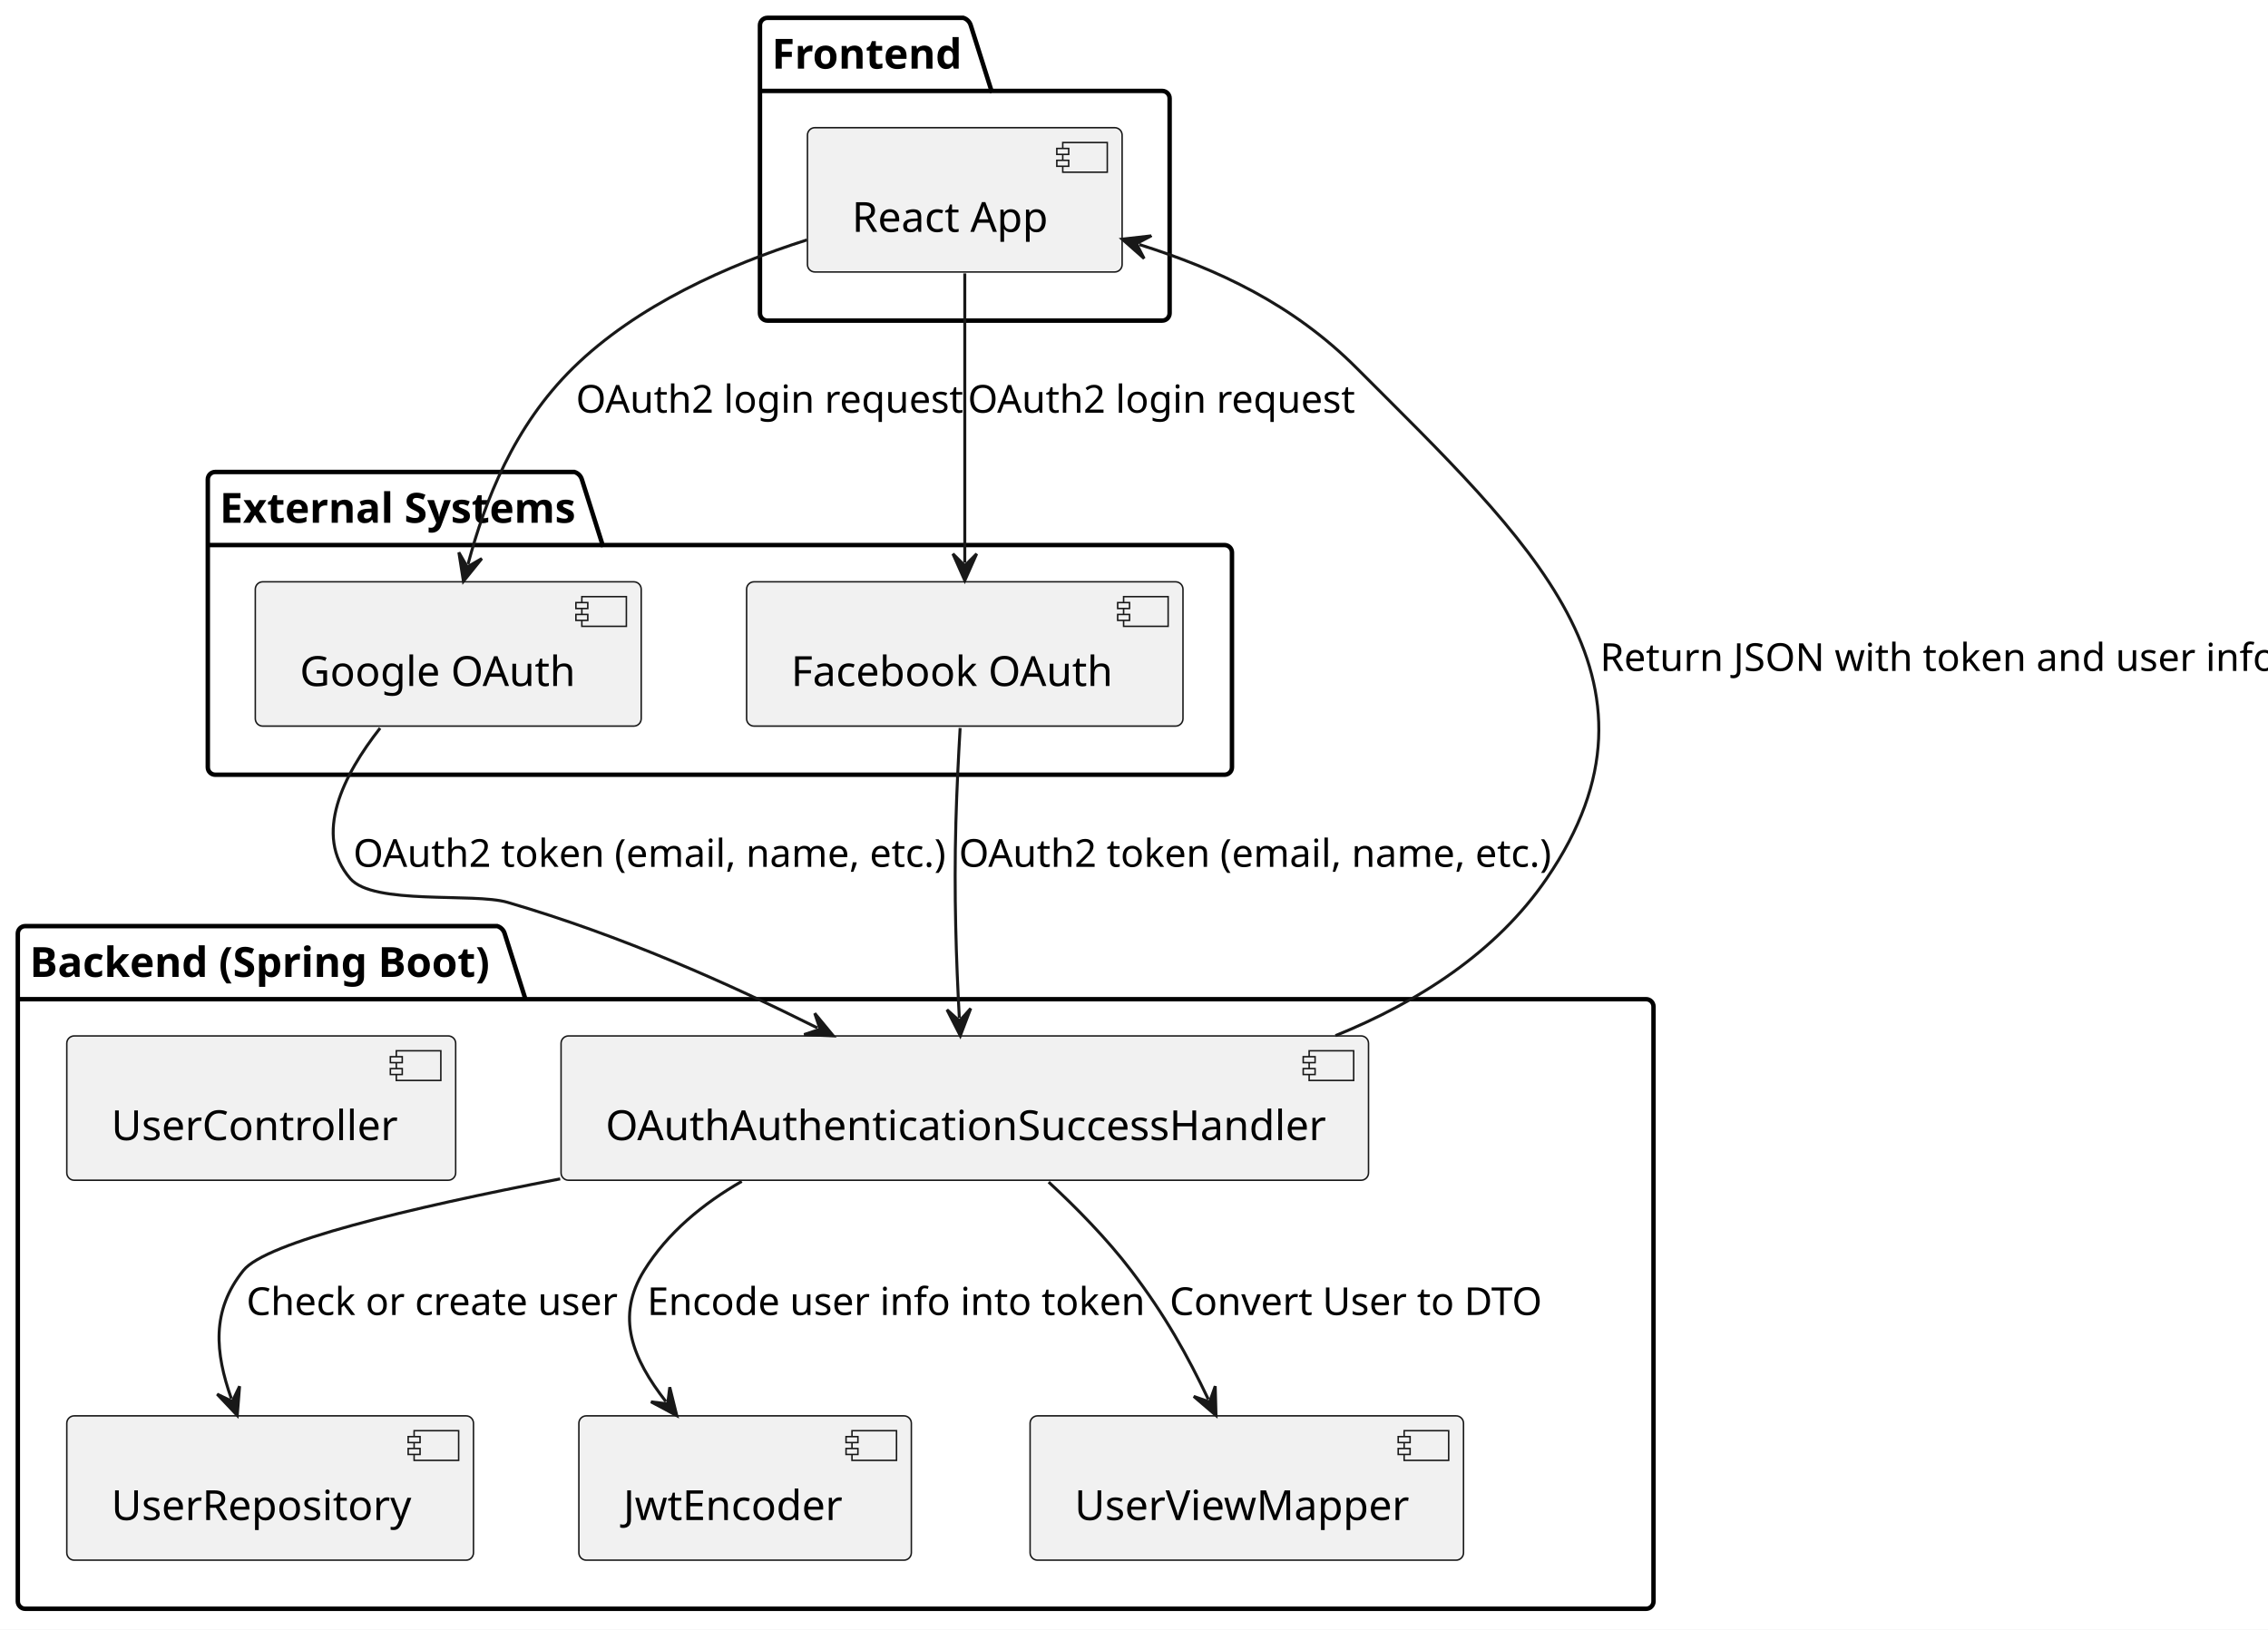
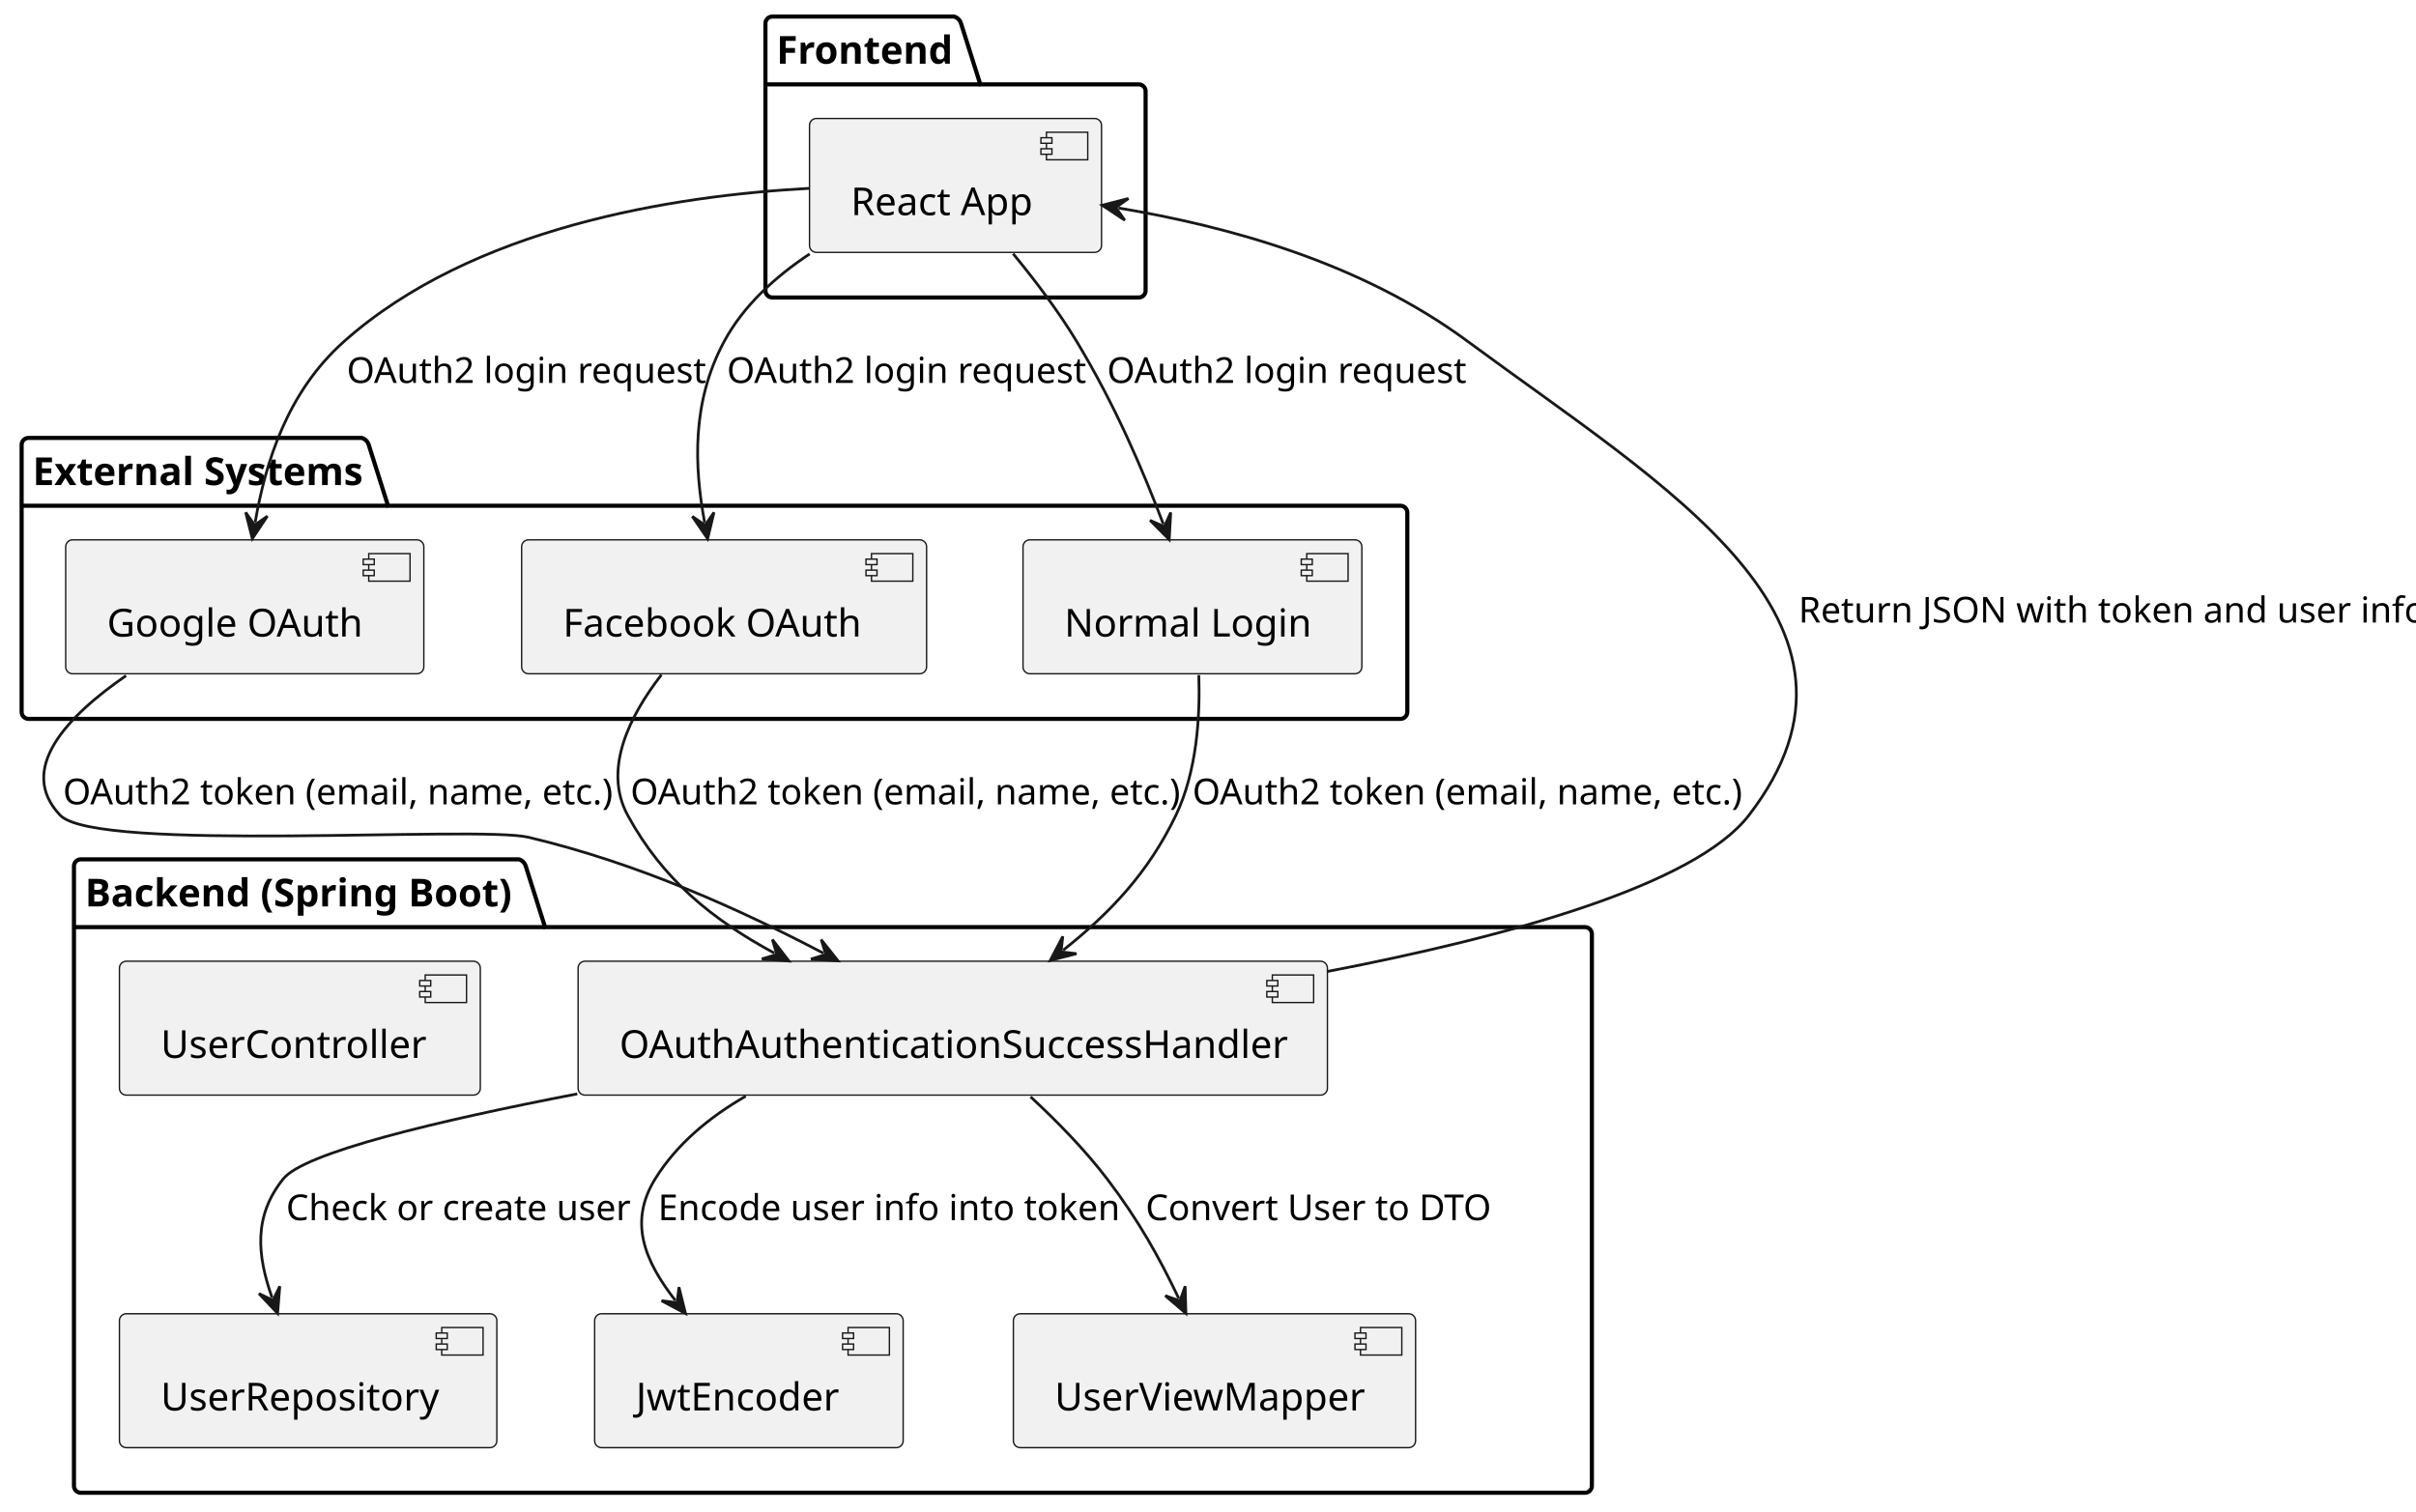
- <svg xmlns="http://www.w3.org/2000/svg" contentStyleType="text/css" height="549px" preserveAspectRatio="none" style="width:764px;height:549px;background:#FFFFFF;" version="1.1" viewBox="0 0 764 549" width="764px" zoomAndPan="magnify">
+ <svg xmlns="http://www.w3.org/2000/svg" contentStyleType="text/css" height="549px" preserveAspectRatio="none" style="width:877px;height:549px;background:#FFFFFF;" version="1.1" viewBox="0 0 877 549" width="877px" zoomAndPan="magnify">
+   <rect width="100%" height="100%" fill="#FFFFFF" />
  <defs />
  <g>
-     <rect width="100%" height="100%" fill="white" />
    <g id="cluster_Frontend">
-       <path d="M258.5,6.014 L324.5,6.014 A3.75,3.75 0 0 1 327,8.514 L334,30.635 L391.5,30.635 A2.5,2.5 0 0 1 394,33.135 L394,105.514 A2.5,2.5 0 0 1 391.5,108.014 L258.5,108.014 A2.5,2.5 0 0 1 256,105.514 L256,8.514 A2.5,2.5 0 0 1 258.5,6.014 " fill="none" style="stroke:#000000;stroke-width:1.5;" />
-       <line style="stroke:#000000;stroke-width:1.5;" x1="256" x2="334" y1="30.635" y2="30.635" />
-       <text fill="#000000" font-family="sans-serif" font-size="14" font-weight="bold" lengthAdjust="spacing" textLength="65" x="260" y="23.121">Frontend</text>
+       <path d="M280.35,6.014 L346.35,6.014 A3.75,3.75 0 0 1 348.85,8.514 L355.85,30.635 L413.35,30.635 A2.5,2.5 0 0 1 415.85,33.135 L415.85,105.514 A2.5,2.5 0 0 1 413.35,108.014 L280.35,108.014 A2.5,2.5 0 0 1 277.85,105.514 L277.85,8.514 A2.5,2.5 0 0 1 280.35,6.014 " fill="none" style="stroke:#000000;stroke-width:1.5;" />
+       <line style="stroke:#000000;stroke-width:1.5;" x1="277.85" x2="355.85" y1="30.635" y2="30.635" />
+       <text fill="#000000" font-family="sans-serif" font-size="14" font-weight="bold" lengthAdjust="spacing" textLength="65" x="281.85" y="23.121">Frontend</text>
    </g>
    <g id="cluster_Backend (Spring Boot)">
-       <path d="M8.5,312.014 L167.5,312.014 A3.75,3.75 0 0 1 170,314.514 L177,336.635 L554.5,336.635 A2.5,2.5 0 0 1 557,339.135 L557,539.514 A2.5,2.5 0 0 1 554.5,542.014 L8.5,542.014 A2.5,2.5 0 0 1 6,539.514 L6,314.514 A2.5,2.5 0 0 1 8.5,312.014 " fill="none" style="stroke:#000000;stroke-width:1.5;" />
-       <line style="stroke:#000000;stroke-width:1.5;" x1="6" x2="177" y1="336.635" y2="336.635" />
-       <text fill="#000000" font-family="sans-serif" font-size="14" font-weight="bold" lengthAdjust="spacing" textLength="158" x="10" y="329.121">Backend (Spring Boot)</text>
+       <path d="M29.35,312.014 L188.35,312.014 A3.75,3.75 0 0 1 190.85,314.514 L197.85,336.635 L575.35,336.635 A2.5,2.5 0 0 1 577.85,339.135 L577.85,539.514 A2.5,2.5 0 0 1 575.35,542.014 L29.35,542.014 A2.5,2.5 0 0 1 26.85,539.514 L26.85,314.514 A2.5,2.5 0 0 1 29.35,312.014 " fill="none" style="stroke:#000000;stroke-width:1.5;" />
+       <line style="stroke:#000000;stroke-width:1.5;" x1="26.85" x2="197.85" y1="336.635" y2="336.635" />
+       <text fill="#000000" font-family="sans-serif" font-size="14" font-weight="bold" lengthAdjust="spacing" textLength="158" x="30.85" y="329.121">Backend (Spring Boot)</text>
    </g>
    <g id="cluster_External Systems">
-       <path d="M72.5,159.014 L193.5,159.014 A3.75,3.75 0 0 1 196,161.514 L203,183.635 L412.5,183.635 A2.5,2.5 0 0 1 415,186.135 L415,258.514 A2.5,2.5 0 0 1 412.5,261.014 L72.5,261.014 A2.5,2.5 0 0 1 70,258.514 L70,161.514 A2.5,2.5 0 0 1 72.5,159.014 " fill="none" style="stroke:#000000;stroke-width:1.5;" />
-       <line style="stroke:#000000;stroke-width:1.5;" x1="70" x2="203" y1="183.635" y2="183.635" />
-       <text fill="#000000" font-family="sans-serif" font-size="14" font-weight="bold" lengthAdjust="spacing" textLength="120" x="74" y="176.121">External Systems</text>
+       <path d="M10.35,159.014 L131.35,159.014 A3.75,3.75 0 0 1 133.85,161.514 L140.85,183.635 L508.35,183.635 A2.5,2.5 0 0 1 510.85,186.135 L510.85,258.514 A2.5,2.5 0 0 1 508.35,261.014 L10.35,261.014 A2.5,2.5 0 0 1 7.85,258.514 L7.85,161.514 A2.5,2.5 0 0 1 10.35,159.014 " fill="none" style="stroke:#000000;stroke-width:1.5;" />
+       <line style="stroke:#000000;stroke-width:1.5;" x1="7.85" x2="140.85" y1="183.635" y2="183.635" />
+       <text fill="#000000" font-family="sans-serif" font-size="14" font-weight="bold" lengthAdjust="spacing" textLength="120" x="11.85" y="176.121">External Systems</text>
    </g>
    <g id="elem_FE">
-       <rect fill="#F1F1F1" height="48.621" rx="2.5" ry="2.5" style="stroke:#181818;stroke-width:0.5;" width="106" x="272" y="43.014" />
-       <rect fill="#F1F1F1" height="10" style="stroke:#181818;stroke-width:0.5;" width="15" x="358" y="48.014" />
-       <rect fill="#F1F1F1" height="2" style="stroke:#181818;stroke-width:0.5;" width="4" x="356" y="50.014" />
-       <rect fill="#F1F1F1" height="2" style="stroke:#181818;stroke-width:0.5;" width="4" x="356" y="54.014" />
-       <text fill="#000000" font-family="sans-serif" font-size="14" lengthAdjust="spacing" textLength="66" x="287" y="78.121">React App</text>
+       <rect fill="#F1F1F1" height="48.621" rx="2.5" ry="2.5" style="stroke:#181818;stroke-width:0.5;" width="106" x="293.85" y="43.014" />
+       <rect fill="#F1F1F1" height="10" style="stroke:#181818;stroke-width:0.5;" width="15" x="379.85" y="48.014" />
+       <rect fill="#F1F1F1" height="2" style="stroke:#181818;stroke-width:0.5;" width="4" x="377.85" y="50.014" />
+       <rect fill="#F1F1F1" height="2" style="stroke:#181818;stroke-width:0.5;" width="4" x="377.85" y="54.014" />
+       <text fill="#000000" font-family="sans-serif" font-size="14" lengthAdjust="spacing" textLength="66" x="308.85" y="78.121">React App</text>
    </g>
    <g id="elem_Handler">
-       <rect fill="#F1F1F1" height="48.621" rx="2.5" ry="2.5" style="stroke:#181818;stroke-width:0.5;" width="272" x="189" y="349.014" />
-       <rect fill="#F1F1F1" height="10" style="stroke:#181818;stroke-width:0.5;" width="15" x="441" y="354.014" />
-       <rect fill="#F1F1F1" height="2" style="stroke:#181818;stroke-width:0.5;" width="4" x="439" y="356.014" />
-       <rect fill="#F1F1F1" height="2" style="stroke:#181818;stroke-width:0.5;" width="4" x="439" y="360.014" />
-       <text fill="#000000" font-family="sans-serif" font-size="14" lengthAdjust="spacing" textLength="232" x="204" y="384.121">OAuthAuthenticationSuccessHandler</text>
+       <rect fill="#F1F1F1" height="48.621" rx="2.5" ry="2.5" style="stroke:#181818;stroke-width:0.5;" width="272" x="209.85" y="349.014" />
+       <rect fill="#F1F1F1" height="10" style="stroke:#181818;stroke-width:0.5;" width="15" x="461.85" y="354.014" />
+       <rect fill="#F1F1F1" height="2" style="stroke:#181818;stroke-width:0.5;" width="4" x="459.85" y="356.014" />
+       <rect fill="#F1F1F1" height="2" style="stroke:#181818;stroke-width:0.5;" width="4" x="459.85" y="360.014" />
+       <text fill="#000000" font-family="sans-serif" font-size="14" lengthAdjust="spacing" textLength="232" x="224.85" y="384.121">OAuthAuthenticationSuccessHandler</text>
    </g>
    <g id="elem_Repo">
-       <rect fill="#F1F1F1" height="48.621" rx="2.5" ry="2.5" style="stroke:#181818;stroke-width:0.5;" width="137" x="22.5" y="477.014" />
-       <rect fill="#F1F1F1" height="10" style="stroke:#181818;stroke-width:0.5;" width="15" x="139.5" y="482.014" />
-       <rect fill="#F1F1F1" height="2" style="stroke:#181818;stroke-width:0.5;" width="4" x="137.5" y="484.014" />
-       <rect fill="#F1F1F1" height="2" style="stroke:#181818;stroke-width:0.5;" width="4" x="137.5" y="488.014" />
-       <text fill="#000000" font-family="sans-serif" font-size="14" lengthAdjust="spacing" textLength="97" x="37.5" y="512.121">UserRepository</text>
+       <rect fill="#F1F1F1" height="48.621" rx="2.5" ry="2.5" style="stroke:#181818;stroke-width:0.5;" width="137" x="43.35" y="477.014" />
+       <rect fill="#F1F1F1" height="10" style="stroke:#181818;stroke-width:0.5;" width="15" x="160.35" y="482.014" />
+       <rect fill="#F1F1F1" height="2" style="stroke:#181818;stroke-width:0.5;" width="4" x="158.35" y="484.014" />
+       <rect fill="#F1F1F1" height="2" style="stroke:#181818;stroke-width:0.5;" width="4" x="158.35" y="488.014" />
+       <text fill="#000000" font-family="sans-serif" font-size="14" lengthAdjust="spacing" textLength="97" x="58.35" y="512.121">UserRepository</text>
    </g>
    <g id="elem_JWT">
-       <rect fill="#F1F1F1" height="48.621" rx="2.5" ry="2.5" style="stroke:#181818;stroke-width:0.5;" width="112" x="195" y="477.014" />
-       <rect fill="#F1F1F1" height="10" style="stroke:#181818;stroke-width:0.5;" width="15" x="287" y="482.014" />
-       <rect fill="#F1F1F1" height="2" style="stroke:#181818;stroke-width:0.5;" width="4" x="285" y="484.014" />
-       <rect fill="#F1F1F1" height="2" style="stroke:#181818;stroke-width:0.5;" width="4" x="285" y="488.014" />
-       <text fill="#000000" font-family="sans-serif" font-size="14" lengthAdjust="spacing" textLength="72" x="210" y="512.121">JwtEncoder</text>
+       <rect fill="#F1F1F1" height="48.621" rx="2.5" ry="2.5" style="stroke:#181818;stroke-width:0.5;" width="112" x="215.85" y="477.014" />
+       <rect fill="#F1F1F1" height="10" style="stroke:#181818;stroke-width:0.5;" width="15" x="307.85" y="482.014" />
+       <rect fill="#F1F1F1" height="2" style="stroke:#181818;stroke-width:0.5;" width="4" x="305.85" y="484.014" />
+       <rect fill="#F1F1F1" height="2" style="stroke:#181818;stroke-width:0.5;" width="4" x="305.85" y="488.014" />
+       <text fill="#000000" font-family="sans-serif" font-size="14" lengthAdjust="spacing" textLength="72" x="230.85" y="512.121">JwtEncoder</text>
    </g>
    <g id="elem_Mapper">
-       <rect fill="#F1F1F1" height="48.621" rx="2.5" ry="2.5" style="stroke:#181818;stroke-width:0.5;" width="146" x="347" y="477.014" />
-       <rect fill="#F1F1F1" height="10" style="stroke:#181818;stroke-width:0.5;" width="15" x="473" y="482.014" />
-       <rect fill="#F1F1F1" height="2" style="stroke:#181818;stroke-width:0.5;" width="4" x="471" y="484.014" />
-       <rect fill="#F1F1F1" height="2" style="stroke:#181818;stroke-width:0.5;" width="4" x="471" y="488.014" />
-       <text fill="#000000" font-family="sans-serif" font-size="14" lengthAdjust="spacing" textLength="106" x="362" y="512.121">UserViewMapper</text>
+       <rect fill="#F1F1F1" height="48.621" rx="2.5" ry="2.5" style="stroke:#181818;stroke-width:0.5;" width="146" x="367.85" y="477.014" />
+       <rect fill="#F1F1F1" height="10" style="stroke:#181818;stroke-width:0.5;" width="15" x="493.85" y="482.014" />
+       <rect fill="#F1F1F1" height="2" style="stroke:#181818;stroke-width:0.5;" width="4" x="491.85" y="484.014" />
+       <rect fill="#F1F1F1" height="2" style="stroke:#181818;stroke-width:0.5;" width="4" x="491.85" y="488.014" />
+       <text fill="#000000" font-family="sans-serif" font-size="14" lengthAdjust="spacing" textLength="106" x="382.85" y="512.121">UserViewMapper</text>
    </g>
    <g id="elem_UserController">
-       <rect fill="#F1F1F1" height="48.621" rx="2.5" ry="2.5" style="stroke:#181818;stroke-width:0.5;" width="131" x="22.5" y="349.014" />
-       <rect fill="#F1F1F1" height="10" style="stroke:#181818;stroke-width:0.5;" width="15" x="133.5" y="354.014" />
-       <rect fill="#F1F1F1" height="2" style="stroke:#181818;stroke-width:0.5;" width="4" x="131.5" y="356.014" />
-       <rect fill="#F1F1F1" height="2" style="stroke:#181818;stroke-width:0.5;" width="4" x="131.5" y="360.014" />
-       <text fill="#000000" font-family="sans-serif" font-size="14" lengthAdjust="spacing" textLength="91" x="37.5" y="384.121">UserController</text>
+       <rect fill="#F1F1F1" height="48.621" rx="2.5" ry="2.5" style="stroke:#181818;stroke-width:0.5;" width="131" x="43.35" y="349.014" />
+       <rect fill="#F1F1F1" height="10" style="stroke:#181818;stroke-width:0.5;" width="15" x="154.35" y="354.014" />
+       <rect fill="#F1F1F1" height="2" style="stroke:#181818;stroke-width:0.5;" width="4" x="152.35" y="356.014" />
+       <rect fill="#F1F1F1" height="2" style="stroke:#181818;stroke-width:0.5;" width="4" x="152.35" y="360.014" />
+       <text fill="#000000" font-family="sans-serif" font-size="14" lengthAdjust="spacing" textLength="91" x="58.35" y="384.121">UserController</text>
    </g>
    <g id="elem_Google">
-       <rect fill="#F1F1F1" height="48.621" rx="2.5" ry="2.5" style="stroke:#181818;stroke-width:0.5;" width="130" x="86" y="196.014" />
-       <rect fill="#F1F1F1" height="10" style="stroke:#181818;stroke-width:0.5;" width="15" x="196" y="201.014" />
-       <rect fill="#F1F1F1" height="2" style="stroke:#181818;stroke-width:0.5;" width="4" x="194" y="203.014" />
-       <rect fill="#F1F1F1" height="2" style="stroke:#181818;stroke-width:0.5;" width="4" x="194" y="207.014" />
-       <text fill="#000000" font-family="sans-serif" font-size="14" lengthAdjust="spacing" textLength="90" x="101" y="231.121">Google OAuth</text>
+       <rect fill="#F1F1F1" height="48.621" rx="2.5" ry="2.5" style="stroke:#181818;stroke-width:0.5;" width="130" x="23.85" y="196.014" />
+       <rect fill="#F1F1F1" height="10" style="stroke:#181818;stroke-width:0.5;" width="15" x="133.85" y="201.014" />
+       <rect fill="#F1F1F1" height="2" style="stroke:#181818;stroke-width:0.5;" width="4" x="131.85" y="203.014" />
+       <rect fill="#F1F1F1" height="2" style="stroke:#181818;stroke-width:0.5;" width="4" x="131.85" y="207.014" />
+       <text fill="#000000" font-family="sans-serif" font-size="14" lengthAdjust="spacing" textLength="90" x="38.85" y="231.121">Google OAuth</text>
    </g>
    <g id="elem_Facebook">
-       <rect fill="#F1F1F1" height="48.621" rx="2.5" ry="2.5" style="stroke:#181818;stroke-width:0.5;" width="147" x="251.5" y="196.014" />
-       <rect fill="#F1F1F1" height="10" style="stroke:#181818;stroke-width:0.5;" width="15" x="378.5" y="201.014" />
-       <rect fill="#F1F1F1" height="2" style="stroke:#181818;stroke-width:0.5;" width="4" x="376.5" y="203.014" />
-       <rect fill="#F1F1F1" height="2" style="stroke:#181818;stroke-width:0.5;" width="4" x="376.5" y="207.014" />
-       <text fill="#000000" font-family="sans-serif" font-size="14" lengthAdjust="spacing" textLength="107" x="266.5" y="231.121">Facebook OAuth</text>
+       <rect fill="#F1F1F1" height="48.621" rx="2.5" ry="2.5" style="stroke:#181818;stroke-width:0.5;" width="147" x="189.35" y="196.014" />
+       <rect fill="#F1F1F1" height="10" style="stroke:#181818;stroke-width:0.5;" width="15" x="316.35" y="201.014" />
+       <rect fill="#F1F1F1" height="2" style="stroke:#181818;stroke-width:0.5;" width="4" x="314.35" y="203.014" />
+       <rect fill="#F1F1F1" height="2" style="stroke:#181818;stroke-width:0.5;" width="4" x="314.35" y="207.014" />
+       <text fill="#000000" font-family="sans-serif" font-size="14" lengthAdjust="spacing" textLength="107" x="204.35" y="231.121">Facebook OAuth</text>
+     </g>
+     <g id="elem_NormalLogin">
+       <rect fill="#F1F1F1" height="48.621" rx="2.5" ry="2.5" style="stroke:#181818;stroke-width:0.5;" width="123" x="371.35" y="196.014" />
+       <rect fill="#F1F1F1" height="10" style="stroke:#181818;stroke-width:0.5;" width="15" x="474.35" y="201.014" />
+       <rect fill="#F1F1F1" height="2" style="stroke:#181818;stroke-width:0.5;" width="4" x="472.35" y="203.014" />
+       <rect fill="#F1F1F1" height="2" style="stroke:#181818;stroke-width:0.5;" width="4" x="472.35" y="207.014" />
+       <text fill="#000000" font-family="sans-serif" font-size="14" lengthAdjust="spacing" textLength="83" x="386.35" y="231.121">Normal Login</text>
    </g>
    <g id="link_FE_Google">
-       <path d="M271.81,80.834 C245.36,89.254 214.53,102.834 193,124.014 C172.99,143.704 163.362,168.768 157.662,190.048 " fill="none" id="FE-to-Google" style="stroke:#181818;stroke-width:1.0;" />
-       <polygon fill="#181818" points="156.11,195.844,162.302,188.185,157.404,191.014,154.575,186.115,156.11,195.844" style="stroke:#181818;stroke-width:1.0;" />
-       <text fill="#000000" font-family="sans-serif" font-size="13" lengthAdjust="spacing" textLength="122" x="194" y="139.042">OAuth2 login request</text>
+       <path d="M293.82,68.384 C244.37,71.054 171.43,82.534 124.85,124.014 C104.21,142.394 96.385,167.932 92.615,189.682 " fill="none" id="FE-to-Google" style="stroke:#181818;stroke-width:1.0;" />
+       <polygon fill="#181818" points="91.59,195.594,97.068,187.409,92.444,190.667,89.186,186.043,91.59,195.594" style="stroke:#181818;stroke-width:1.0;" />
+       <text fill="#000000" font-family="sans-serif" font-size="13" lengthAdjust="spacing" textLength="122" x="125.85" y="139.042">OAuth2 login request</text>
    </g>
    <g id="link_FE_Facebook">
-       <path d="M325,92.104 C325,120.314 325,161.244 325,189.584 " fill="none" id="FE-to-Facebook" style="stroke:#181818;stroke-width:1.0;" />
-       <polygon fill="#181818" points="325,195.584,329,186.584,325,190.584,321,186.584,325,195.584" style="stroke:#181818;stroke-width:1.0;" />
-       <text fill="#000000" font-family="sans-serif" font-size="13" lengthAdjust="spacing" textLength="122" x="326" y="139.042">OAuth2 login request</text>
+       <path d="M293.9,92.204 C281.51,100.414 269.89,110.934 262.85,124.014 C250.99,146.064 252.03,169.423 255.78,189.724 " fill="none" id="FE-to-Facebook" style="stroke:#181818;stroke-width:1.0;" />
+       <polygon fill="#181818" points="256.87,195.624,259.168,186.047,255.962,190.707,251.302,187.5,256.87,195.624" style="stroke:#181818;stroke-width:1.0;" />
+       <text fill="#000000" font-family="sans-serif" font-size="13" lengthAdjust="spacing" textLength="122" x="263.85" y="139.042">OAuth2 login request</text>
+     </g>
+     <g id="link_FE_NormalLogin">
+       <path d="M367.76,92.124 C375.59,101.634 384.19,112.954 390.85,124.014 C404.87,147.284 414.749,170.465 422.289,190.315 " fill="none" id="FE-to-NormalLogin" style="stroke:#181818;stroke-width:1.0;" />
+       <polygon fill="#181818" points="424.42,195.924,424.964,186.09,422.644,191.25,417.485,188.931,424.42,195.924" style="stroke:#181818;stroke-width:1.0;" />
+       <text fill="#000000" font-family="sans-serif" font-size="13" lengthAdjust="spacing" textLength="122" x="401.85" y="139.042">OAuth2 login request</text>
    </g>
    <g id="link_Google_Handler">
-       <path d="M128.04,245.314 C115.7,261.024 105.36,281.324 118,296.014 C125.77,305.044 159.57,300.674 171,304.014 C209.34,315.214 245.212,331.263 275.352,346.313 " fill="none" id="Google-to-Handler" style="stroke:#181818;stroke-width:1.0;" />
-       <polygon fill="#181818" points="280.72,348.994,274.455,341.394,276.247,346.76,270.881,348.552,280.72,348.994" style="stroke:#181818;stroke-width:1.0;" />
-       <text fill="#000000" font-family="sans-serif" font-size="13" lengthAdjust="spacing" textLength="193" x="119" y="292.042">OAuth2 token (email, name, etc.)</text>
+       <path d="M45.76,245.324 C24.31,260.114 6,279.404 21.85,296.014 C34.9,309.694 173.45,299.654 191.85,304.014 C231.71,313.464 268.716,330.277 298.886,346.097 " fill="none" id="Google-to-Handler" style="stroke:#181818;stroke-width:1.0;" />
+       <polygon fill="#181818" points="304.2,348.884,298.087,341.162,299.772,346.562,294.372,348.247,304.2,348.884" style="stroke:#181818;stroke-width:1.0;" />
+       <text fill="#000000" font-family="sans-serif" font-size="13" lengthAdjust="spacing" textLength="193" x="22.85" y="292.042">OAuth2 token (email, name, etc.)</text>
    </g>
    <g id="link_Facebook_Handler">
-       <path d="M323.43,245.274 C322.86,255.094 322.28,266.594 322,277.014 C321.34,301.554 322.114,323.652 323.164,342.973 " fill="none" id="Facebook-to-Handler" style="stroke:#181818;stroke-width:1.0;" />
-       <polygon fill="#181818" points="323.49,348.964,326.996,339.76,323.219,343.971,319.007,340.194,323.49,348.964" style="stroke:#181818;stroke-width:1.0;" />
-       <text fill="#000000" font-family="sans-serif" font-size="13" lengthAdjust="spacing" textLength="193" x="323" y="292.042">OAuth2 token (email, name, etc.)</text>
+       <path d="M240.09,245.014 C228.58,259.854 218.77,279.314 227.85,296.014 C240.56,319.394 258.564,333.876 281.104,346.086 " fill="none" id="Facebook-to-Handler" style="stroke:#181818;stroke-width:1.0;" />
+       <polygon fill="#181818" points="286.38,348.944,280.372,341.14,281.984,346.562,276.561,348.174,286.38,348.944" style="stroke:#181818;stroke-width:1.0;" />
+       <text fill="#000000" font-family="sans-serif" font-size="13" lengthAdjust="spacing" textLength="193" x="228.85" y="292.042">OAuth2 token (email, name, etc.)</text>
+     </g>
+     <g id="link_NormalLogin_Handler">
+       <path d="M435.17,245.124 C435.68,260.364 434.42,280.214 426.85,296.014 C416.73,317.114 402.78,331.634 385.93,345.004 " fill="none" id="NormalLogin-to-Handler" style="stroke:#181818;stroke-width:1.0;" />
+       <polygon fill="#181818" points="381.23,348.734,390.767,346.273,385.147,345.626,385.794,340.006,381.23,348.734" style="stroke:#181818;stroke-width:1.0;" />
+       <text fill="#000000" font-family="sans-serif" font-size="13" lengthAdjust="spacing" textLength="193" x="432.85" y="292.042">OAuth2 token (email, name, etc.)</text>
    </g>
    <g id="link_Handler_Repo">
-       <path d="M188.71,397.174 C137.46,407.064 89.61,418.544 82,428.014 C71.11,441.554 72.466,455.704 77.927,471.204 " fill="none" id="Handler-to-Repo" style="stroke:#181818;stroke-width:1.0;" />
-       <polygon fill="#181818" points="79.92,476.864,80.703,467.046,78.259,472.148,73.157,469.704,79.92,476.864" style="stroke:#181818;stroke-width:1.0;" />
-       <text fill="#000000" font-family="sans-serif" font-size="13" lengthAdjust="spacing" textLength="121" x="83" y="443.042">Check or create user</text>
+       <path d="M209.56,397.174 C158.31,407.064 110.46,418.544 102.85,428.014 C91.96,441.554 93.317,455.704 98.776,471.204 " fill="none" id="Handler-to-Repo" style="stroke:#181818;stroke-width:1.0;" />
+       <polygon fill="#181818" points="100.77,476.864,101.552,467.046,99.109,472.148,94.007,469.704,100.77,476.864" style="stroke:#181818;stroke-width:1.0;" />
+       <text fill="#000000" font-family="sans-serif" font-size="13" lengthAdjust="spacing" textLength="121" x="103.85" y="443.042">Check or create user</text>
    </g>
    <g id="link_Handler_JWT">
-       <path d="M249.86,398.014 C236.8,405.514 224.89,415.304 217,428.014 C207.32,443.604 212.984,457.659 224.304,472.199 " fill="none" id="Handler-to-JWT" style="stroke:#181818;stroke-width:1.0;" />
-       <polygon fill="#181818" points="227.99,476.934,225.617,467.375,224.918,472.988,219.305,472.289,227.99,476.934" style="stroke:#181818;stroke-width:1.0;" />
-       <text fill="#000000" font-family="sans-serif" font-size="13" lengthAdjust="spacing" textLength="158" x="218" y="443.042">Encode user info into token</text>
+       <path d="M270.71,398.014 C257.65,405.514 245.74,415.304 237.85,428.014 C228.17,443.604 233.834,457.659 245.154,472.199 " fill="none" id="Handler-to-JWT" style="stroke:#181818;stroke-width:1.0;" />
+       <polygon fill="#181818" points="248.84,476.934,246.467,467.375,245.768,472.988,240.155,472.289,248.84,476.934" style="stroke:#181818;stroke-width:1.0;" />
+       <text fill="#000000" font-family="sans-serif" font-size="13" lengthAdjust="spacing" textLength="158" x="238.85" y="443.042">Encode user info into token</text>
    </g>
    <g id="link_Handler_Mapper">
-       <path d="M353.25,398.254 C362.73,407.024 372.93,417.424 381,428.014 C392.52,443.134 400.009,456.697 407.038,471.447 " fill="none" id="Handler-to-Mapper" style="stroke:#181818;stroke-width:1.0;" />
-       <polygon fill="#181818" points="409.62,476.864,409.359,467.018,407.469,472.35,402.137,470.46,409.62,476.864" style="stroke:#181818;stroke-width:1.0;" />
-       <text fill="#000000" font-family="sans-serif" font-size="13" lengthAdjust="spacing" textLength="119" x="394" y="443.042">Convert User to DTO</text>
+       <path d="M374.1,398.254 C383.58,407.024 393.78,417.424 401.85,428.014 C413.37,443.134 420.858,456.697 427.889,471.447 " fill="none" id="Handler-to-Mapper" style="stroke:#181818;stroke-width:1.0;" />
+       <polygon fill="#181818" points="430.47,476.864,430.209,467.018,428.319,472.35,422.987,470.46,430.47,476.864" style="stroke:#181818;stroke-width:1.0;" />
+       <text fill="#000000" font-family="sans-serif" font-size="13" lengthAdjust="spacing" textLength="119" x="415.85" y="443.042">Convert User to DTO</text>
    </g>
    <g id="link_Handler_FE">
-       <path d="M449.88,348.914 C477.76,337.584 504.05,320.824 521,296.014 C567.01,228.664 514.62,181.744 457,124.014 C435.57,102.544 410.313,90.735 383.753,82.375 " fill="none" id="Handler-to-FE" style="stroke:#181818;stroke-width:1.0;" />
-       <polygon fill="#181818" points="378.03,80.574,385.414,87.091,382.799,82.075,387.816,79.46,378.03,80.574" style="stroke:#181818;stroke-width:1.0;" />
-       <text fill="#000000" font-family="sans-serif" font-size="13" lengthAdjust="spacing" textLength="217" x="539" y="226.042">Return JSON with token and user info</text>
+       <path d="M481.86,352.734 C547.08,340.184 615.26,321.464 634.85,296.014 C689.06,225.584 604.33,176.834 532.85,124.014 C493.82,95.174 445.767,82.221 406.007,75.521 " fill="none" id="Handler-to-FE" style="stroke:#181818;stroke-width:1.0;" />
+       <polygon fill="#181818" points="400.09,74.524,408.3,79.964,405.021,75.355,409.63,72.075,400.09,74.524" style="stroke:#181818;stroke-width:1.0;" />
+       <text fill="#000000" font-family="sans-serif" font-size="13" lengthAdjust="spacing" textLength="217" x="652.85" y="226.042">Return JSON with token and user info</text>
    </g>
  </g>
</svg>
